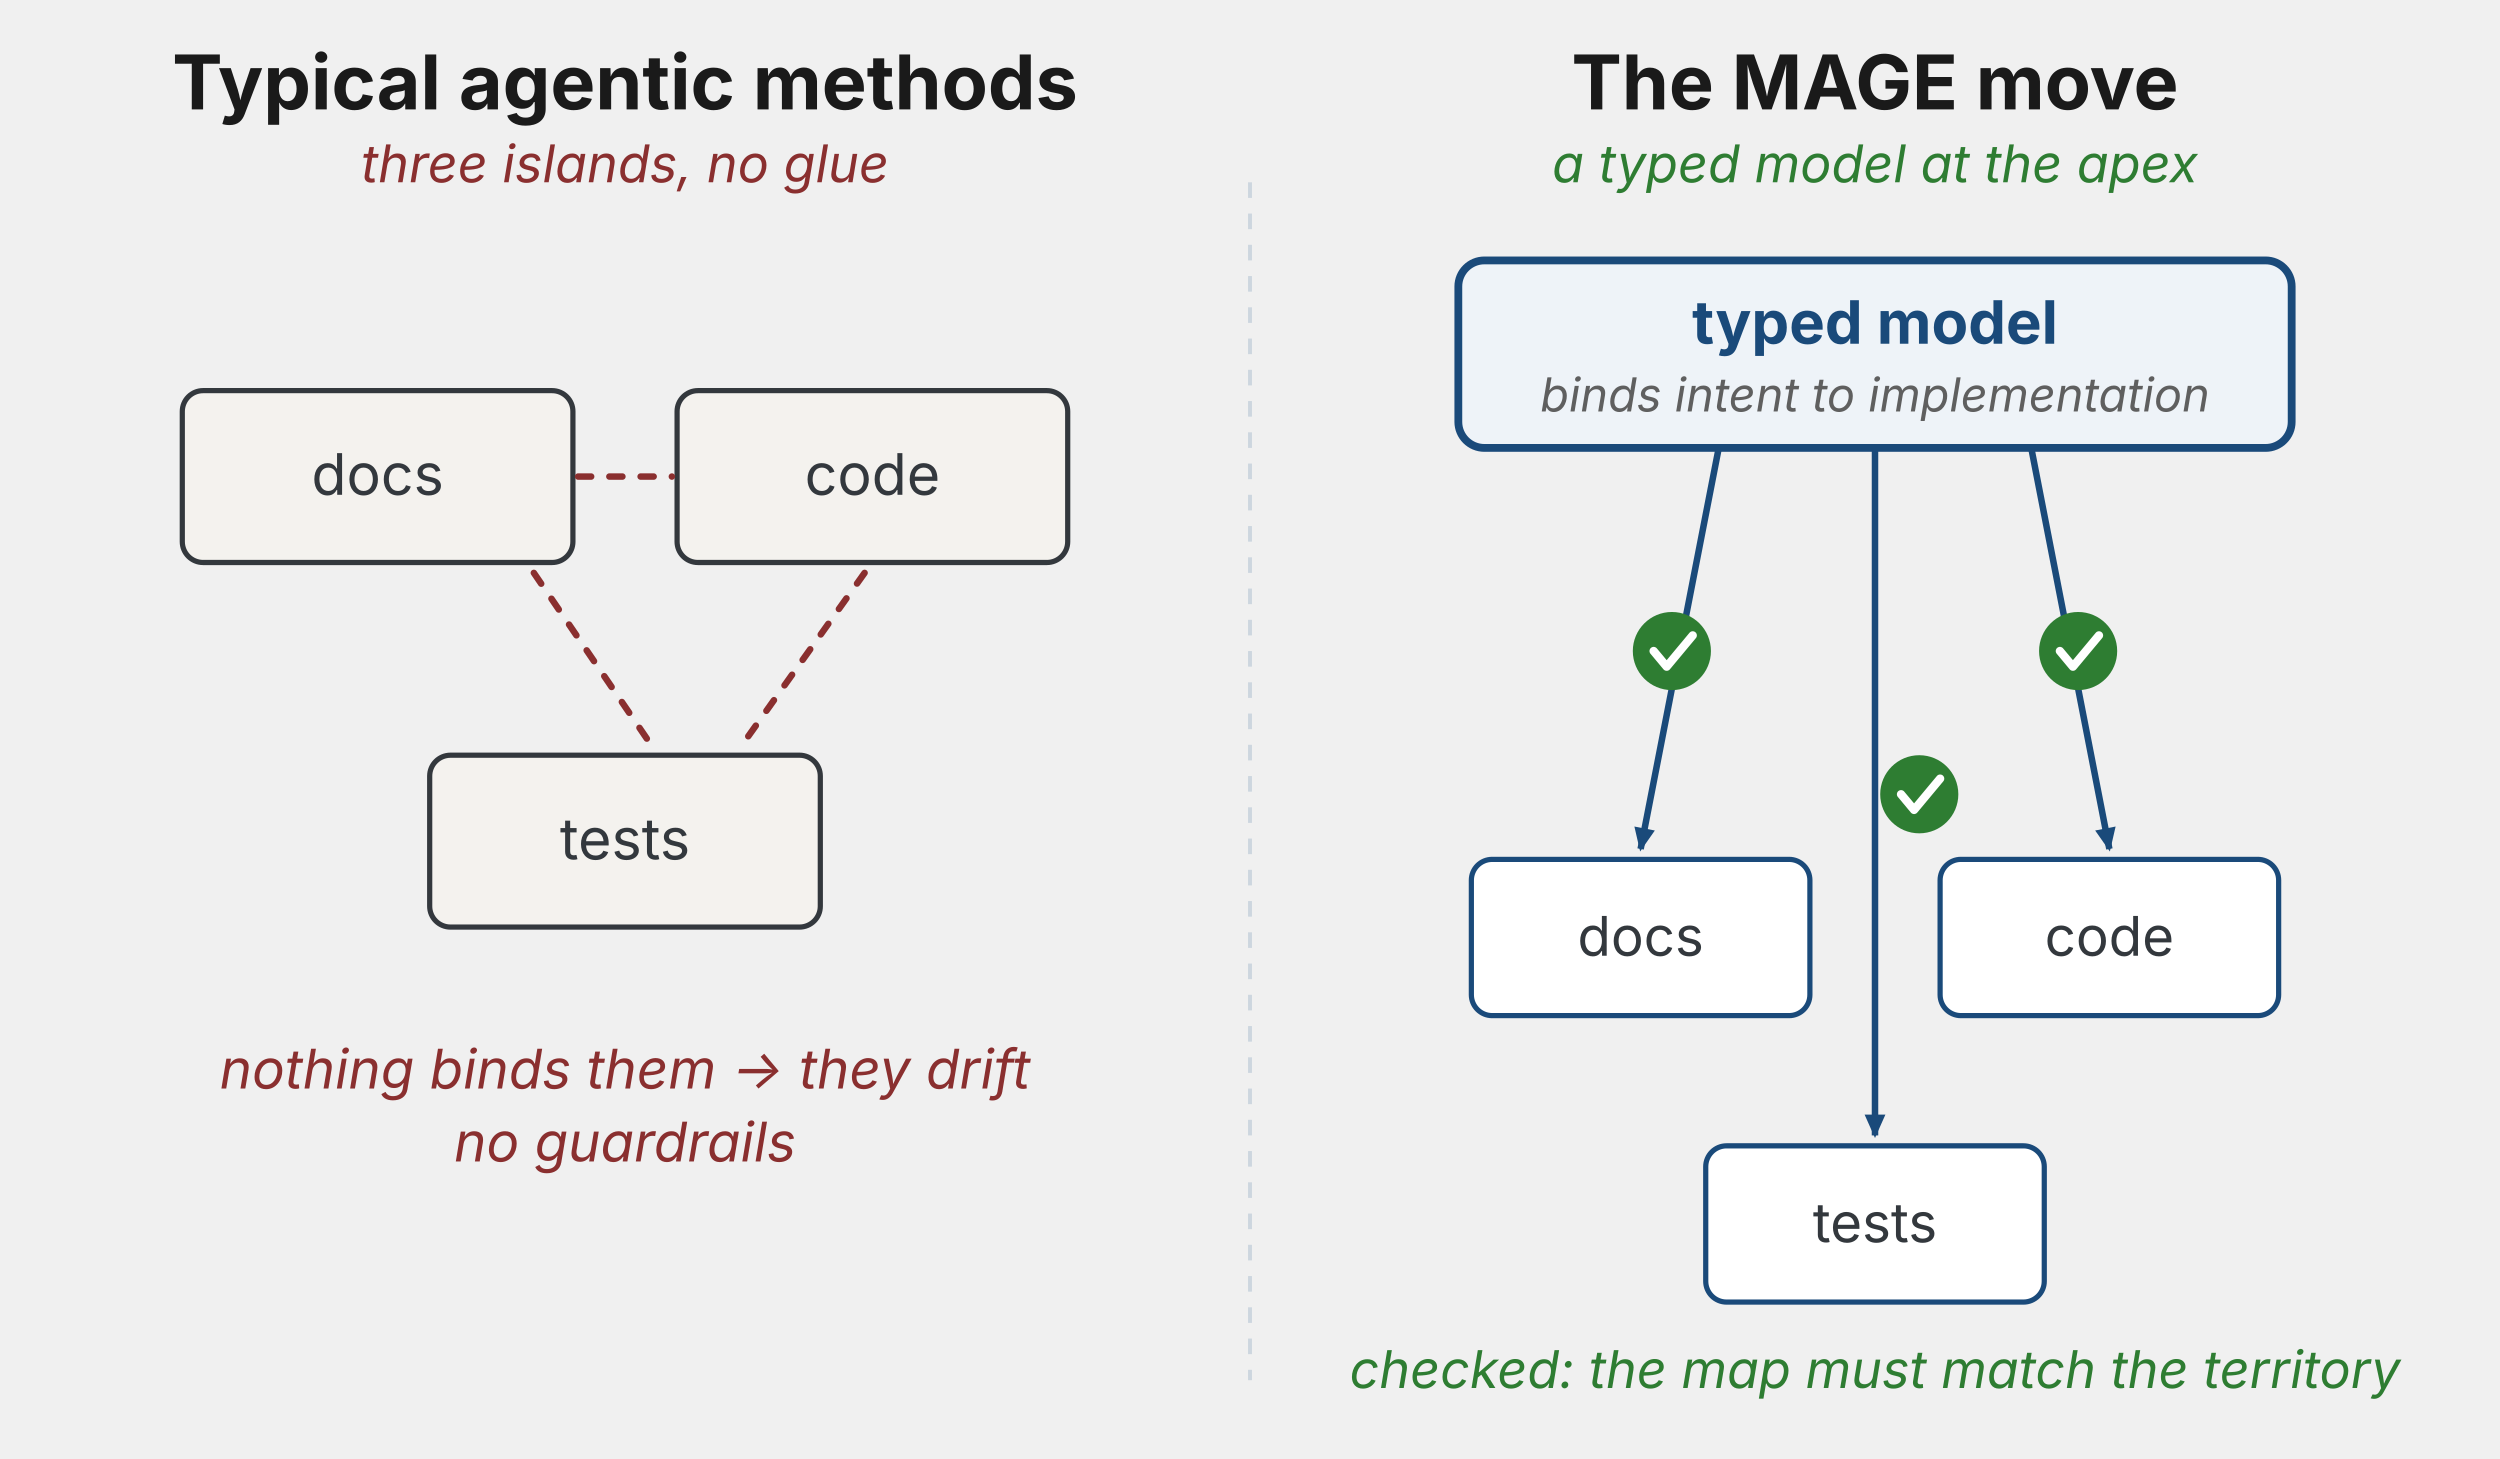
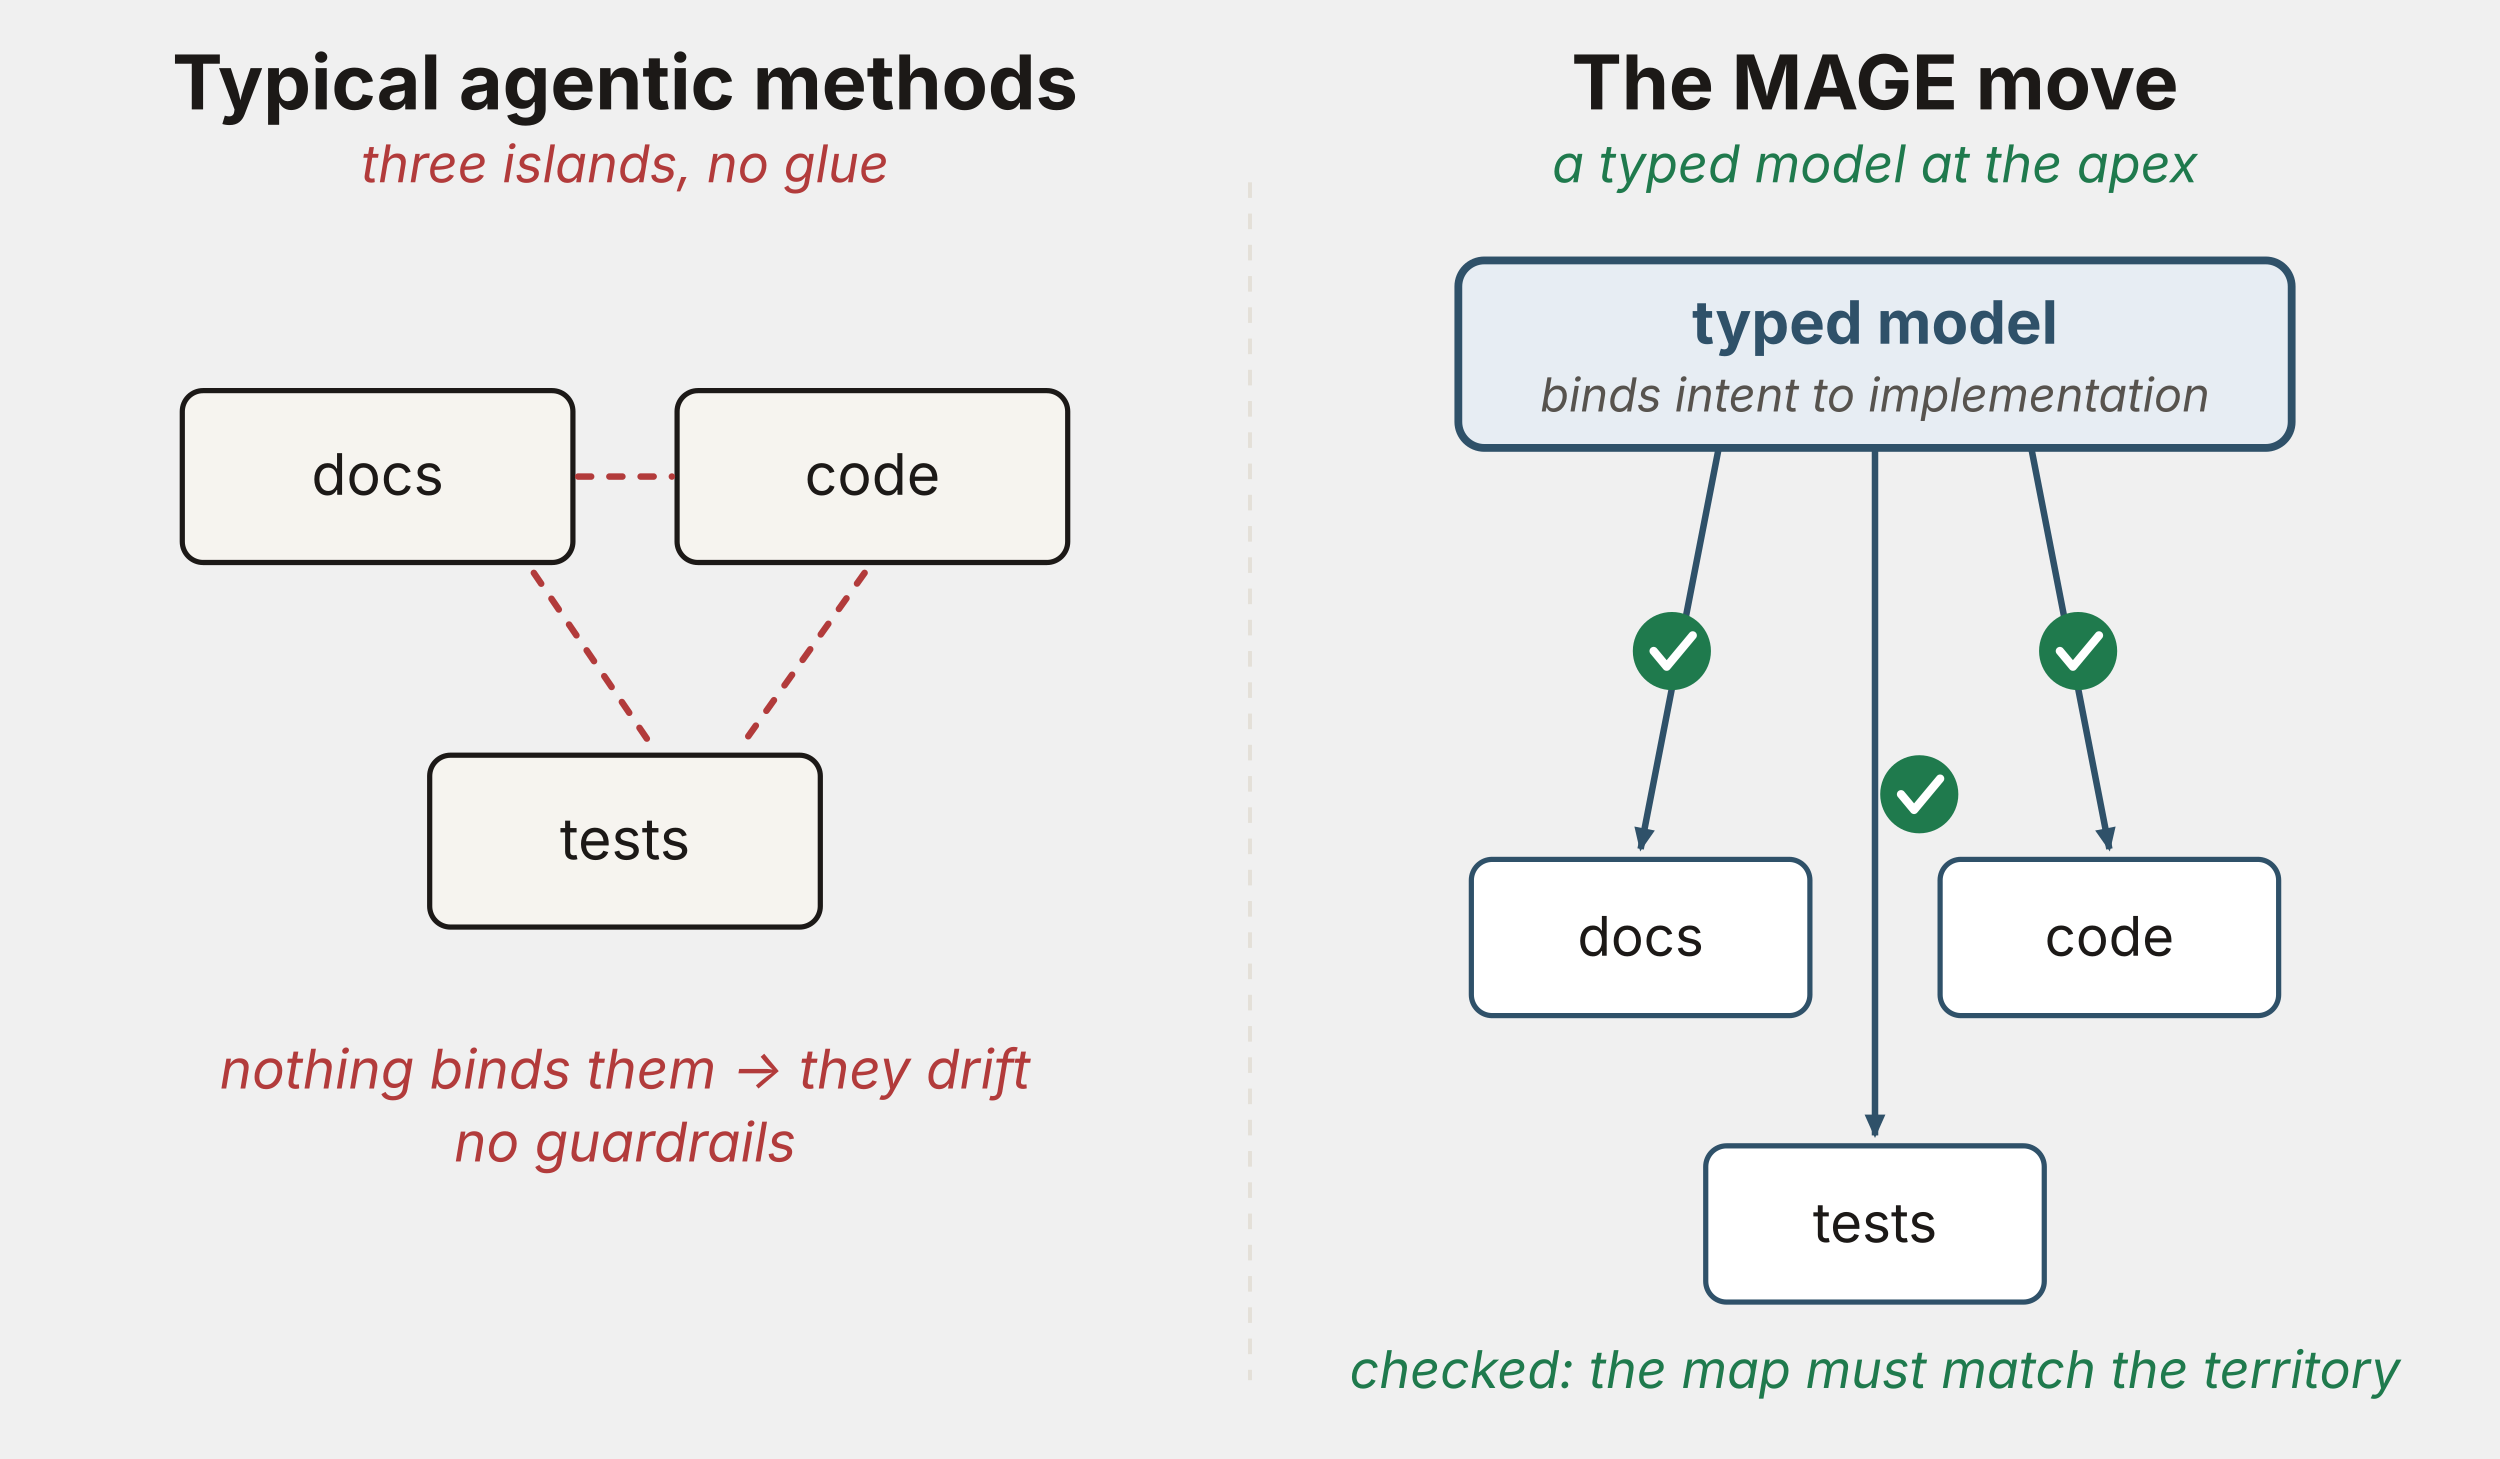
<svg xmlns="http://www.w3.org/2000/svg" viewBox="0 0 960 560" width="960" height="560" role="group" aria-labelledby="dhTitle dhDesc" font-family="'Source Sans 3', -apple-system, 'Segoe UI', sans-serif">
  <defs>
    <marker id="dhArrow" markerWidth="10" markerHeight="10" refX="8" refY="5" orient="auto" markerUnits="userSpaceOnUse">
-       <path d="M0,1 L9,5 L0,9 Z" fill="#1a4a7a" />
+       <path d="M0,1 L9,5 L0,9 Z" fill="#2f5169" />
    </marker>
  </defs>
-   <line x1="480" y1="70" x2="480" y2="530" stroke="#cdd6df" stroke-width="1.5" stroke-dasharray="6 6" />
-   <text x="240" y="42" text-anchor="middle" font-size="29" font-weight="700" fill="#1a1a1a">Typical agentic methods</text>
-   <text x="240" y="70" text-anchor="middle" font-size="20" font-style="italic" fill="#8a2f2f">three islands, no glue</text>
-   <g stroke="#33383d" stroke-width="2" fill="#f4f2ee">
+   <line x1="480" y1="70" x2="480" y2="530" stroke="#e4e0d8" stroke-width="1.5" stroke-dasharray="6 6" />
+   <text x="240" y="42" text-anchor="middle" font-size="29" font-weight="700" fill="#1c1917">Typical agentic methods</text>
+   <text x="240" y="70" text-anchor="middle" font-size="20" font-style="italic" fill="#b23b3b">three islands, no glue</text>
+   <g stroke="#1c1917" stroke-width="2" fill="#f6f4ef">
    <rect x="70" y="150" width="150" height="66" rx="8" />
    <rect x="260" y="150" width="150" height="66" rx="8" />
    <rect x="165" y="290" width="150" height="66" rx="8" />
  </g>
-   <g font-size="22" fill="#33383d" text-anchor="middle">
+   <g font-size="22" fill="#1c1917" text-anchor="middle">
    <text x="145" y="190">docs</text>
    <text x="335" y="190">code</text>
    <text x="240" y="330">tests</text>
  </g>
-   <g stroke="#8a2f2f" stroke-width="2.5" stroke-dasharray="5 7" stroke-linecap="round">
+   <g stroke="#b23b3b" stroke-width="2.5" stroke-dasharray="5 7" stroke-linecap="round">
    <line x1="222" y1="183" x2="258" y2="183" />
    <line x1="205" y1="220" x2="250" y2="286" />
    <line x1="332" y1="220" x2="285" y2="286" />
  </g>
-   <text x="240" y="418" text-anchor="middle" font-size="21" font-style="italic" fill="#8a2f2f">nothing binds them → they drift</text>
-   <text x="240" y="446" text-anchor="middle" font-size="21" font-style="italic" fill="#8a2f2f">no guardrails</text>
-   <text x="720" y="42" text-anchor="middle" font-size="29" font-weight="700" fill="#1a1a1a">The MAGE move</text>
-   <text x="720" y="70" text-anchor="middle" font-size="20" font-style="italic" fill="#2e7d32">a typed model at the apex</text>
-   <rect x="560" y="100" width="320" height="72" rx="10" fill="#eef3f8" stroke="#1a4a7a" stroke-width="3" />
-   <text x="720" y="132" text-anchor="middle" font-size="23" font-weight="700" fill="#1a4a7a">typed model</text>
-   <text x="720" y="158" text-anchor="middle" font-size="18" font-style="italic" fill="#5f5f5f">binds intent to implementation</text>
-   <g stroke="#1a4a7a" stroke-width="2" fill="#ffffff">
+   <text x="240" y="418" text-anchor="middle" font-size="21" font-style="italic" fill="#b23b3b">nothing binds them → they drift</text>
+   <text x="240" y="446" text-anchor="middle" font-size="21" font-style="italic" fill="#b23b3b">no guardrails</text>
+   <text x="720" y="42" text-anchor="middle" font-size="29" font-weight="700" fill="#1c1917">The MAGE move</text>
+   <text x="720" y="70" text-anchor="middle" font-size="20" font-style="italic" fill="#1f7a4d">a typed model at the apex</text>
+   <rect x="560" y="100" width="320" height="72" rx="10" fill="#e7edf3" stroke="#2f5169" stroke-width="3" />
+   <text x="720" y="132" text-anchor="middle" font-size="23" font-weight="700" fill="#2f5169">typed model</text>
+   <text x="720" y="158" text-anchor="middle" font-size="18" font-style="italic" fill="#57534e">binds intent to implementation</text>
+   <g stroke="#2f5169" stroke-width="2" fill="#ffffff">
    <rect x="565" y="330" width="130" height="60" rx="8" />
    <rect x="745" y="330" width="130" height="60" rx="8" />
    <rect x="655" y="440" width="130" height="60" rx="8" />
  </g>
-   <g font-size="21" fill="#33383d" text-anchor="middle">
+   <g font-size="21" fill="#1c1917" text-anchor="middle">
    <text x="630" y="367">docs</text>
    <text x="810" y="367">code</text>
    <text x="720" y="477">tests</text>
  </g>
-   <g stroke="#1a4a7a" stroke-width="2.5" fill="none">
+   <g stroke="#2f5169" stroke-width="2.5" fill="none">
    <line x1="660" y1="172" x2="630" y2="326" marker-end="url(#dhArrow)" />
    <line x1="780" y1="172" x2="810" y2="326" marker-end="url(#dhArrow)" />
    <line x1="720" y1="172" x2="720" y2="436" marker-end="url(#dhArrow)" />
  </g>
  <g>
-     <circle cx="642" cy="250" r="15" fill="#2e7d32" />
+     <circle cx="642" cy="250" r="15" fill="#1f7a4d" />
    <path d="M635,250 L640,256 L650,244" fill="none" stroke="#ffffff" stroke-width="3.2" stroke-linecap="round" stroke-linejoin="round" />
-     <circle cx="798" cy="250" r="15" fill="#2e7d32" />
+     <circle cx="798" cy="250" r="15" fill="#1f7a4d" />
    <path d="M791,250 L796,256 L806,244" fill="none" stroke="#ffffff" stroke-width="3.2" stroke-linecap="round" stroke-linejoin="round" />
-     <circle cx="737" cy="305" r="15" fill="#2e7d32" />
+     <circle cx="737" cy="305" r="15" fill="#1f7a4d" />
    <path d="M730,305 L735,311 L745,299" fill="none" stroke="#ffffff" stroke-width="3.2" stroke-linecap="round" stroke-linejoin="round" />
  </g>
-   <text x="720" y="533" text-anchor="middle" font-size="20" font-style="italic" fill="#2e7d32">checked: the map must match the territory</text>
+   <text x="720" y="533" text-anchor="middle" font-size="20" font-style="italic" fill="#1f7a4d">checked: the map must match the territory</text>
</svg>
